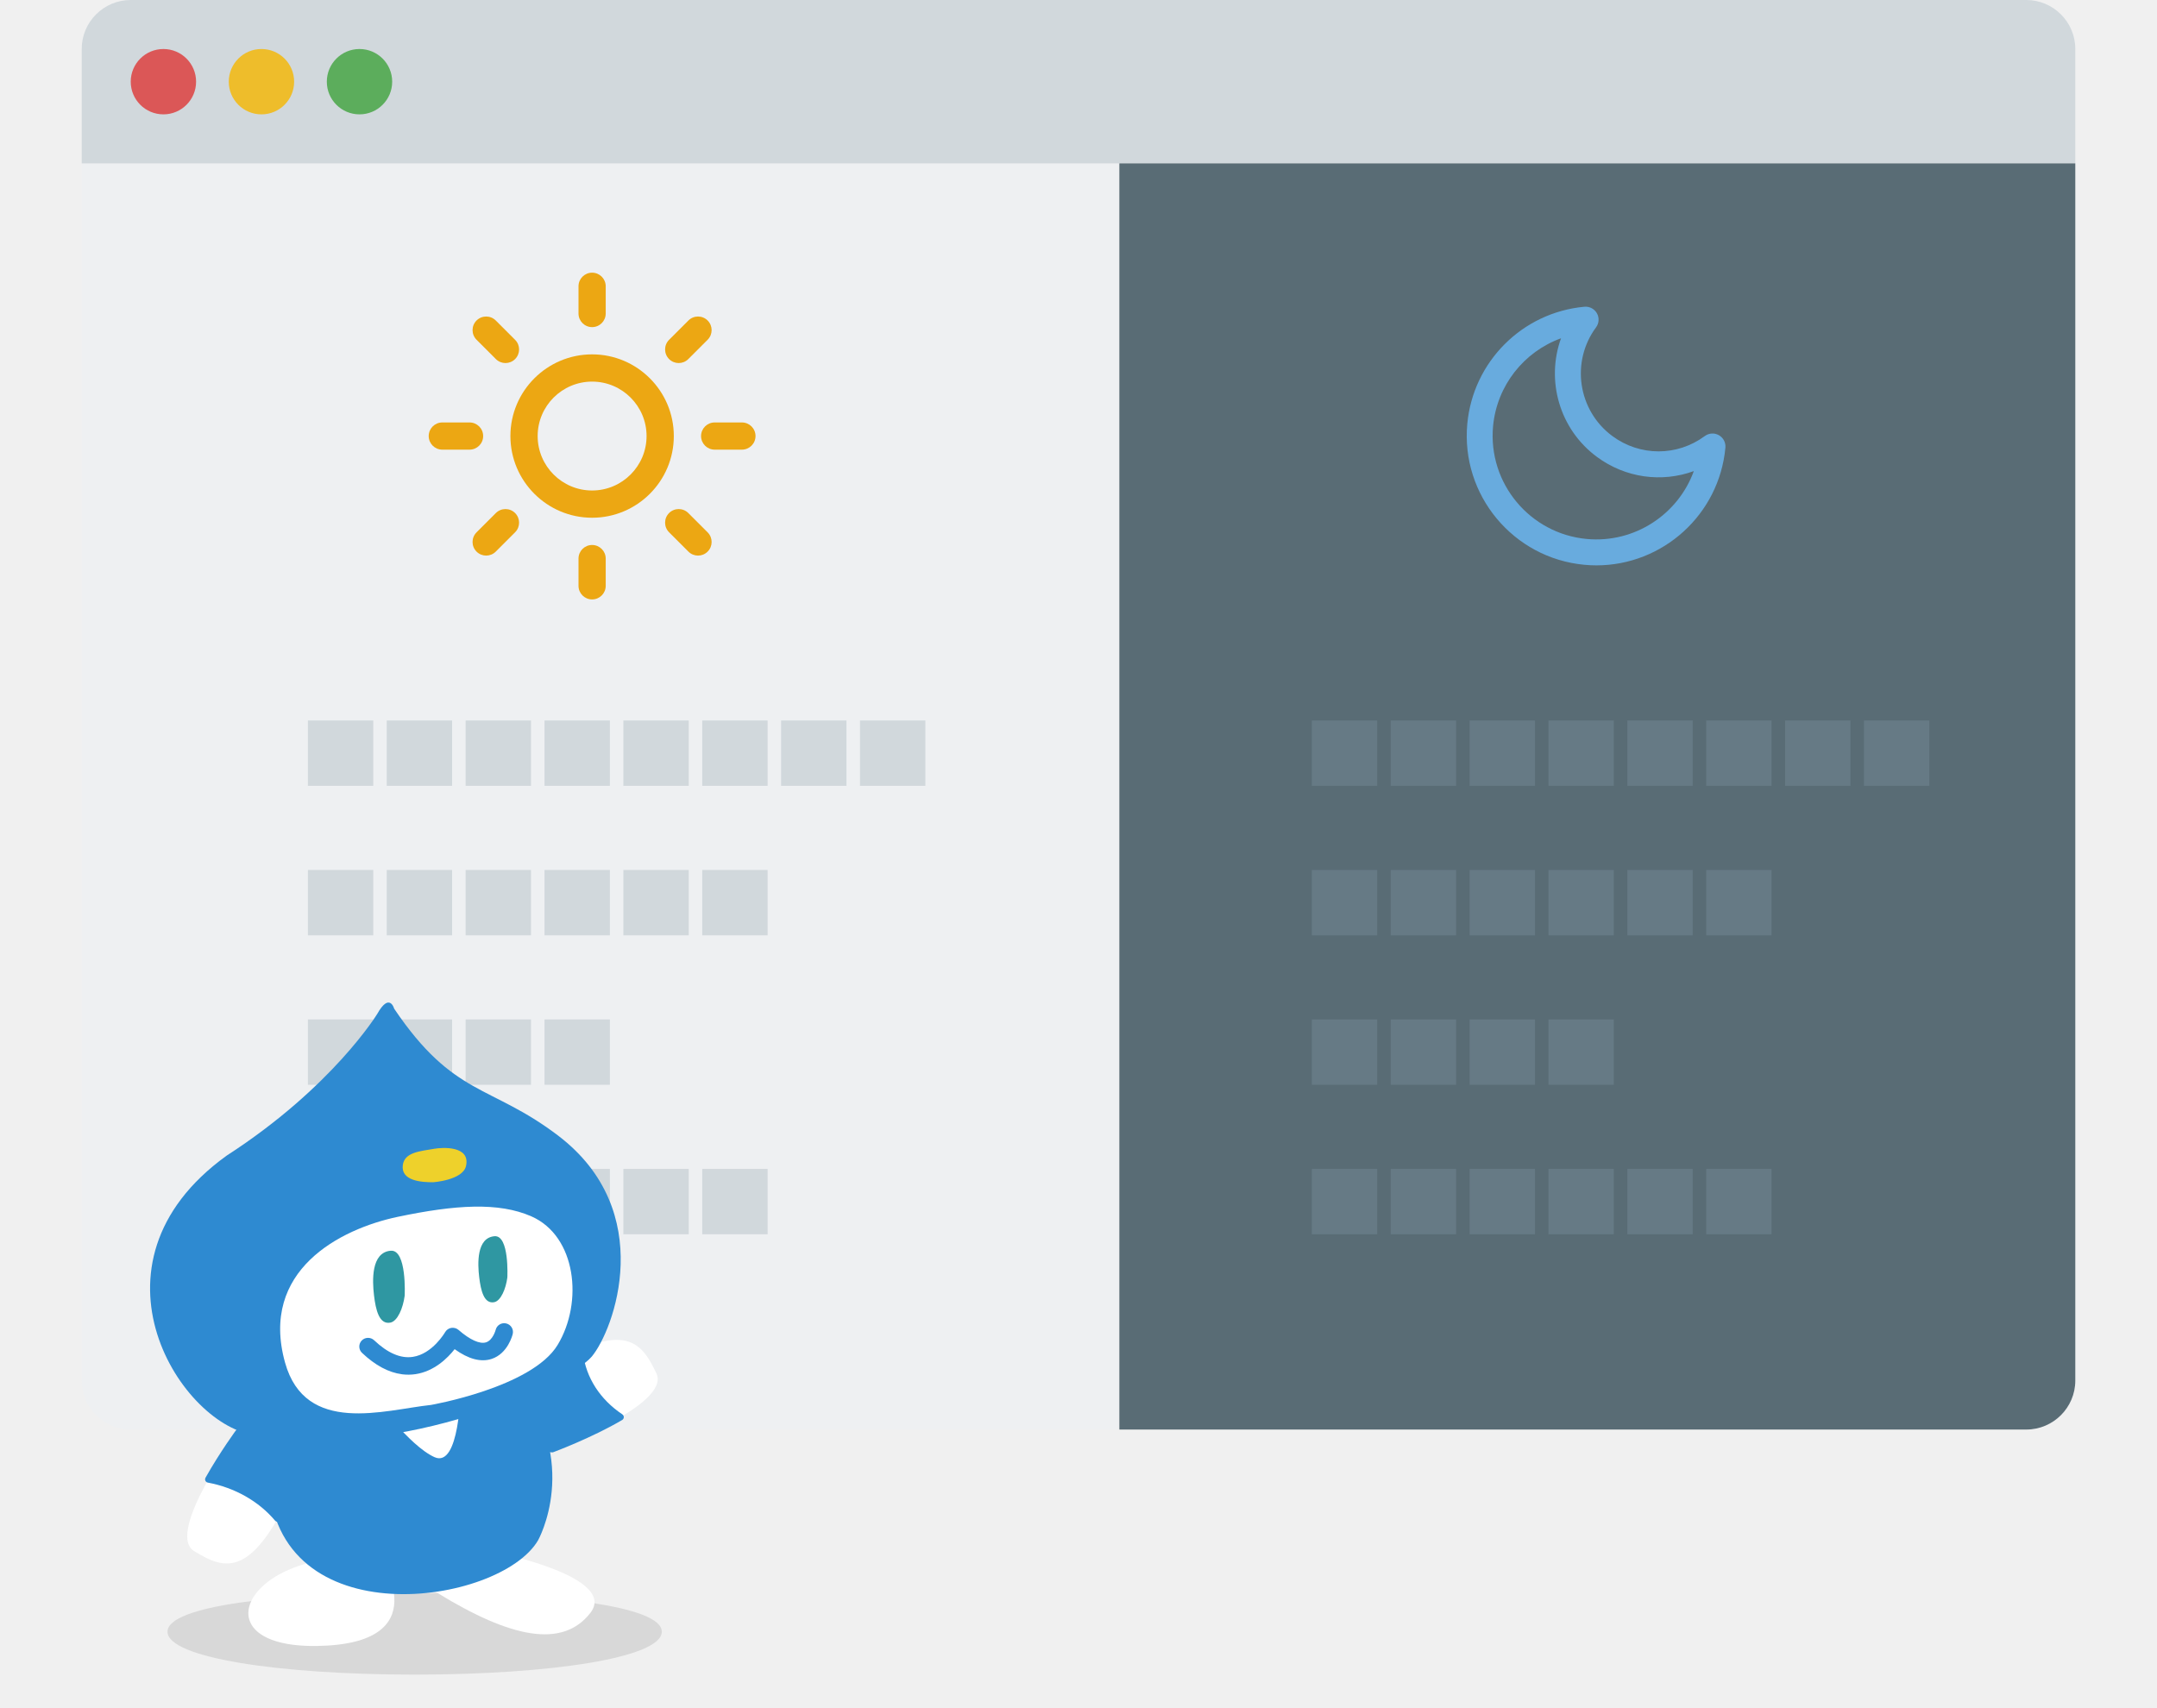
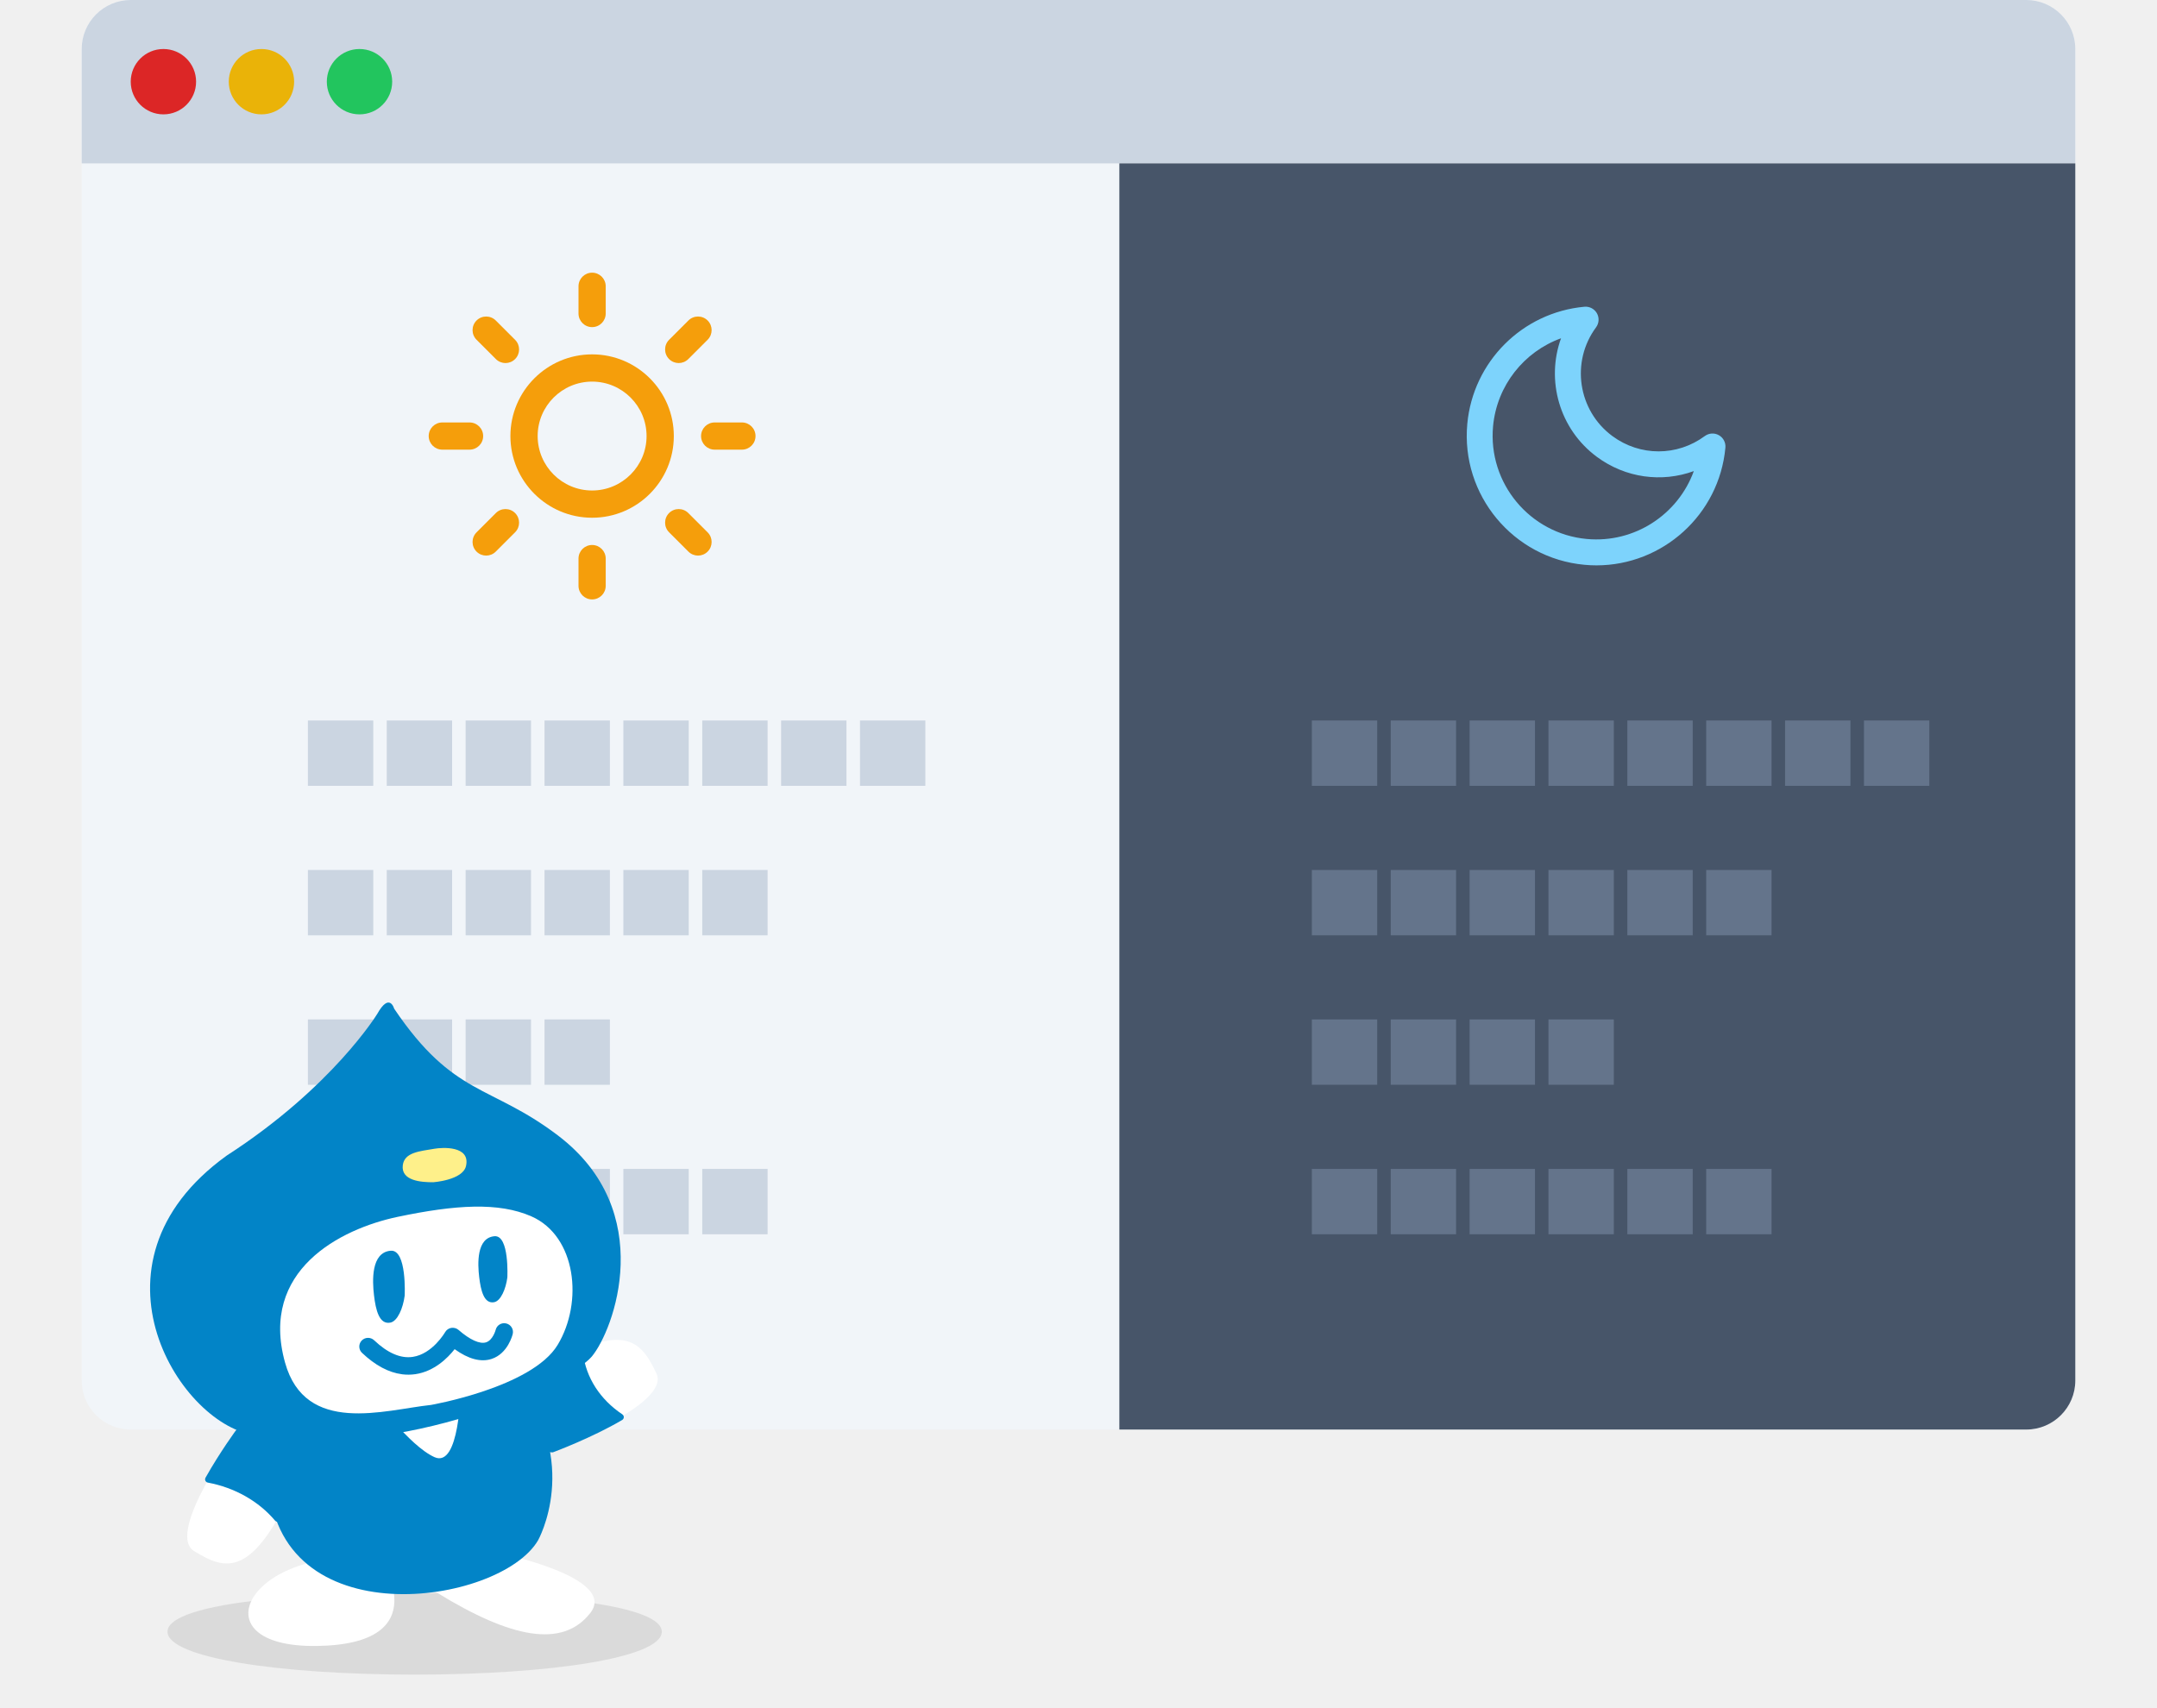
<svg xmlns="http://www.w3.org/2000/svg" viewBox="0 0 528 418">
-   <rect fill="#eef0f2" height="350" rx="12" width="488" x="20" />
-   <path d="m32 0h464c6.62 0 12 5.38 12 12v28h-488v-28c0-6.62 5.38-12 12-12z" fill="#d1d8dc" />
-   <circle cx="40" cy="20" fill="#db5757" r="8" />
-   <circle cx="64" cy="20" fill="#eebd2b" r="8" />
-   <circle cx="88" cy="20" fill="#5cad5c" r="8" />
-   <path d="m144.94 126.76c-11.03 0-20-8.97-20-20s8.97-20 20-20 20 8.97 20 20-8.97 20-20 20zm0-33.33c-7.35 0-13.33 5.98-13.33 13.33s5.98 13.33 13.33 13.33 13.33-5.98 13.33-13.33-5.98-13.33-13.33-13.33z" fill="#eca713" />
-   <path d="m144.94 80.09c-1.84 0-3.33-1.49-3.33-3.33v-6.67c0-1.84 1.49-3.33 3.33-3.33s3.33 1.49 3.33 3.33v6.67c0 1.84-1.49 3.33-3.33 3.33z" fill="#eca713" />
-   <path d="m144.94 146.76c-1.84 0-3.33-1.49-3.33-3.33v-6.67c0-1.84 1.49-3.33 3.33-3.33s3.33 1.49 3.33 3.33v6.67c0 1.84-1.49 3.33-3.33 3.33z" fill="#eca713" />
-   <path d="m123.74 88.89c-.85 0-1.71-.33-2.36-.98l-4.73-4.73c-1.3-1.3-1.3-3.41 0-4.71s3.41-1.3 4.71 0l4.73 4.73c1.3 1.3 1.3 3.41 0 4.71-.65.65-1.5.98-2.36.98z" fill="#eca713" />
-   <path d="m170.87 136.03c-.85 0-1.71-.33-2.36-.98l-4.73-4.73c-1.3-1.3-1.3-3.41 0-4.71s3.41-1.3 4.71 0l4.73 4.73c1.3 1.3 1.3 3.41 0 4.71-.65.65-1.5.98-2.36.98z" fill="#eca713" />
-   <path d="m114.94 110.09h-6.67c-1.84 0-3.33-1.49-3.33-3.33s1.49-3.33 3.33-3.33h6.67c1.84 0 3.33 1.49 3.33 3.33s-1.49 3.33-3.33 3.33z" fill="#eca713" />
-   <path d="m181.61 110.09h-6.67c-1.84 0-3.33-1.49-3.33-3.33s1.49-3.33 3.33-3.33h6.67c1.84 0 3.33 1.49 3.33 3.33s-1.49 3.33-3.33 3.33z" fill="#eca713" />
-   <path d="m119.01 136.03c-.85 0-1.71-.33-2.36-.98-1.3-1.3-1.3-3.41 0-4.71l4.73-4.73c1.3-1.3 3.41-1.3 4.71 0s1.3 3.41 0 4.71l-4.73 4.73c-.65.65-1.5.98-2.36.98z" fill="#eca713" />
-   <path d="m166.14 88.89c-.85 0-1.71-.33-2.36-.98-1.3-1.3-1.3-3.41 0-4.71l4.73-4.73c1.3-1.3 3.41-1.3 4.71 0s1.3 3.41 0 4.71l-4.73 4.73c-.65.65-1.5.98-2.36.98z" fill="#eca713" />
-   <path d="m274 40h234v298c0 6.62-5.38 12-12 12h-222z" fill="#596c75" />
-   <path d="m390.78 138.42c-.97 0-1.95-.04-2.94-.14-17.42-1.61-30.28-17.09-28.67-34.51 1.41-15.21 13.46-27.27 28.67-28.67 1.24-.11 2.44.51 3.06 1.6.61 1.09.53 2.44-.21 3.44-6.24 8.44-4.45 20.38 3.99 26.62 6.77 5 15.86 5 22.63 0 1.01-.74 2.35-.83 3.44-.21 1.09.61 1.72 1.81 1.6 3.06-1.52 16.43-15.38 28.81-31.57 28.81zm-8.66-55.6c-9.07 3.28-15.71 11.56-16.64 21.53-1.29 13.94 9 26.32 22.94 27.61 11.73 1.08 22.36-6.03 26.2-16.62-7.84 2.86-16.71 1.7-23.72-3.48-9.23-6.82-12.5-18.76-8.78-29.05z" fill="#68abde" />
-   <path d="m321.12 176.4h16v16h-16z" fill="#667a85" />
-   <path d="m340.43 176.4h16v16h-16z" fill="#667a85" />
-   <path d="m359.74 176.4h16v16h-16z" fill="#667a85" />
-   <path d="m379.04 176.4h16v16h-16z" fill="#667a85" />
-   <path d="m398.35 176.4h16v16h-16z" fill="#667a85" />
-   <path d="m417.65 176.4h16v16h-16z" fill="#667a85" />
-   <path d="m436.96 176.4h16v16h-16z" fill="#667a85" />
-   <path d="m456.27 176.4h16v16h-16z" fill="#667a85" />
-   <path d="m321.12 213h16v16h-16z" fill="#667a85" />
-   <path d="m340.43 213h16v16h-16z" fill="#667a85" />
-   <path d="m359.74 213h16v16h-16z" fill="#667a85" />
-   <path d="m379.04 213h16v16h-16z" fill="#667a85" />
-   <path d="m398.35 213h16v16h-16z" fill="#667a85" />
-   <path d="m417.65 213h16v16h-16z" fill="#667a85" />
-   <path d="m321.12 249.59h16v16h-16z" fill="#667a85" />
-   <path d="m340.43 249.59h16v16h-16z" fill="#667a85" />
-   <path d="m359.74 249.59h16v16h-16z" fill="#667a85" />
-   <path d="m379.04 249.59h16v16h-16z" fill="#667a85" />
-   <path d="m321.12 286.19h16v16h-16z" fill="#667a85" />
-   <path d="m340.43 286.19h16v16h-16z" fill="#667a85" />
-   <path d="m359.74 286.19h16v16h-16z" fill="#667a85" />
-   <path d="m379.04 286.19h16v16h-16z" fill="#667a85" />
-   <path d="m398.35 286.19h16v16h-16z" fill="#667a85" />
-   <path d="m417.65 286.19h16v16h-16z" fill="#667a85" />
-   <g fill="#d1d8dc">
+   <rect fill="#f1f5f9" height="350" rx="12" width="488" x="20" />
+   <path d="m32 0h464c6.62 0 12 5.38 12 12v28h-488v-28c0-6.62 5.38-12 12-12z" fill="#cbd5e1" />
+   <circle cx="40" cy="20" fill="#dc2626" r="8" />
+   <circle cx="64" cy="20" fill="#eab308" r="8" />
+   <circle cx="88" cy="20" fill="#22c55e" r="8" />
+   <path d="m144.94 126.76c-11.03 0-20-8.97-20-20s8.97-20 20-20 20 8.97 20 20-8.97 20-20 20zm0-33.33c-7.35 0-13.33 5.98-13.33 13.33s5.98 13.33 13.33 13.33 13.33-5.98 13.33-13.33-5.98-13.33-13.33-13.33z" fill="#f59e0b" />
+   <path d="m144.94 80.09c-1.84 0-3.33-1.49-3.33-3.33v-6.67c0-1.84 1.49-3.33 3.33-3.33s3.33 1.49 3.33 3.33v6.67c0 1.84-1.49 3.33-3.33 3.33z" fill="#f59e0b" />
+   <path d="m144.94 146.76c-1.84 0-3.33-1.49-3.33-3.33v-6.67c0-1.84 1.49-3.33 3.33-3.33s3.33 1.49 3.33 3.33v6.67c0 1.84-1.49 3.33-3.33 3.33z" fill="#f59e0b" />
+   <path d="m123.74 88.89c-.85 0-1.71-.33-2.36-.98l-4.73-4.73c-1.3-1.3-1.3-3.41 0-4.71s3.41-1.3 4.71 0l4.73 4.73c1.3 1.3 1.3 3.41 0 4.71-.65.65-1.5.98-2.36.98z" fill="#f59e0b" />
+   <path d="m170.87 136.03c-.85 0-1.71-.33-2.36-.98l-4.73-4.73c-1.3-1.3-1.3-3.41 0-4.71s3.41-1.3 4.71 0l4.73 4.73c1.3 1.3 1.3 3.41 0 4.71-.65.65-1.5.98-2.36.98z" fill="#f59e0b" />
+   <path d="m114.94 110.09h-6.67c-1.84 0-3.33-1.49-3.33-3.33s1.49-3.33 3.33-3.33h6.67c1.84 0 3.33 1.49 3.33 3.33s-1.49 3.33-3.33 3.33z" fill="#f59e0b" />
+   <path d="m181.61 110.09h-6.67c-1.84 0-3.33-1.49-3.33-3.33s1.49-3.33 3.33-3.33h6.67c1.84 0 3.33 1.49 3.33 3.33s-1.49 3.33-3.33 3.33z" fill="#f59e0b" />
+   <path d="m119.01 136.03c-.85 0-1.71-.33-2.36-.98-1.3-1.3-1.3-3.41 0-4.71l4.73-4.73c1.3-1.3 3.41-1.3 4.71 0s1.3 3.41 0 4.71l-4.73 4.73c-.65.65-1.5.98-2.36.98z" fill="#f59e0b" />
+   <path d="m166.14 88.89c-.85 0-1.71-.33-2.36-.98-1.3-1.3-1.3-3.41 0-4.71l4.73-4.73c1.3-1.3 3.41-1.3 4.71 0s1.3 3.41 0 4.71l-4.73 4.73c-.65.65-1.5.98-2.36.98z" fill="#f59e0b" />
+   <path d="m274 40h234v298c0 6.62-5.38 12-12 12h-222z" fill="#475569" />
+   <path d="m390.78 138.42c-.97 0-1.95-.04-2.94-.14-17.42-1.61-30.28-17.09-28.67-34.51 1.41-15.21 13.46-27.27 28.67-28.67 1.24-.11 2.44.51 3.06 1.6.61 1.09.53 2.44-.21 3.44-6.24 8.44-4.45 20.38 3.99 26.62 6.77 5 15.86 5 22.63 0 1.01-.74 2.35-.83 3.44-.21 1.09.61 1.72 1.81 1.6 3.06-1.52 16.43-15.38 28.81-31.57 28.81zm-8.66-55.6c-9.07 3.28-15.71 11.56-16.64 21.53-1.29 13.94 9 26.32 22.94 27.61 11.73 1.08 22.36-6.03 26.2-16.62-7.84 2.86-16.71 1.7-23.72-3.48-9.23-6.82-12.5-18.76-8.78-29.05z" fill="#7dd3fc" />
+   <path d="m321.12 176.4h16v16h-16z" fill="#64748b" />
+   <path d="m340.43 176.4h16v16h-16z" fill="#64748b" />
+   <path d="m359.74 176.4h16v16h-16z" fill="#64748b" />
+   <path d="m379.04 176.4h16v16h-16z" fill="#64748b" />
+   <path d="m398.35 176.4h16v16h-16z" fill="#64748b" />
+   <path d="m417.65 176.4h16v16h-16z" fill="#64748b" />
+   <path d="m436.96 176.4h16v16h-16z" fill="#64748b" />
+   <path d="m456.27 176.4h16v16h-16z" fill="#64748b" />
+   <path d="m321.12 213h16v16h-16z" fill="#64748b" />
+   <path d="m340.43 213h16v16h-16z" fill="#64748b" />
+   <path d="m359.74 213h16v16h-16z" fill="#64748b" />
+   <path d="m379.04 213h16v16h-16z" fill="#64748b" />
+   <path d="m398.35 213h16v16h-16z" fill="#64748b" />
+   <path d="m417.65 213h16v16h-16z" fill="#64748b" />
+   <path d="m321.12 249.59h16v16h-16z" fill="#64748b" />
+   <path d="m340.43 249.59h16v16h-16z" fill="#64748b" />
+   <path d="m359.74 249.59h16v16h-16z" fill="#64748b" />
+   <path d="m379.04 249.59h16v16h-16z" fill="#64748b" />
+   <path d="m321.12 286.19h16v16h-16z" fill="#64748b" />
+   <path d="m340.43 286.19h16v16h-16z" fill="#64748b" />
+   <path d="m359.74 286.19h16v16h-16z" fill="#64748b" />
+   <path d="m379.04 286.19h16v16h-16z" fill="#64748b" />
+   <path d="m398.35 286.19h16v16h-16z" fill="#64748b" />
+   <path d="m417.65 286.19h16v16h-16z" fill="#64748b" />
+   <g fill="#cbd5e1">
    <path d="m75.37 176.4h16v16h-16z" />
    <path d="m94.67 176.4h16v16h-16z" />
    <path d="m113.98 176.4h16v16h-16z" />
    <path d="m133.29 176.4h16v16h-16z" />
    <path d="m152.59 176.4h16v16h-16z" />
    <path d="m171.9 176.4h16v16h-16z" />
    <path d="m191.2 176.4h16v16h-16z" />
    <path d="m210.51 176.4h16v16h-16z" />
    <path d="m75.37 213h16v16h-16z" />
    <path d="m94.67 213h16v16h-16z" />
    <path d="m113.98 213h16v16h-16z" />
    <path d="m133.29 213h16v16h-16z" />
    <path d="m152.59 213h16v16h-16z" />
    <path d="m171.9 213h16v16h-16z" />
    <path d="m75.37 249.59h16v16h-16z" />
    <path d="m94.67 249.59h16v16h-16z" />
    <path d="m113.98 249.59h16v16h-16z" />
    <path d="m133.29 249.59h16v16h-16z" />
    <path d="m75.37 286.19h16v16h-16z" />
    <path d="m94.67 286.19h16v16h-16z" />
    <path d="m113.98 286.19h16v16h-16z" />
    <path d="m133.29 286.19h16v16h-16z" />
    <path d="m152.59 286.19h16v16h-16z" />
    <path d="m171.9 286.19h16v16h-16z" />
  </g>
-   <path d="m162 399.5c0 6.35-27.09 10.5-60.5 10.5s-60.5-4.15-60.5-10.5 27.09-9.5 60.5-9.5 60.5 3.15 60.5 9.5z" opacity=".1" />
+   <path d="m162 399.5c0 6.35-27.09 10.5-60.5 10.5s-60.5-4.15-60.5-10.5 27.09-9.5 60.5-9.5 60.5 3.15 60.5 9.5z" fill="#171717" opacity=".1" />
  <path d="m121.95 380.19s29.39 5.95 22.55 14.72-19.53 6.06-37.28-4.82 14.73-9.9 14.73-9.9z" fill="#fff" />
  <path d="m93.15 381.68s14.24 20.91-15.64 21.31-16.64-25.1 15.64-21.31z" fill="#fff" />
  <path d="m135.17 354.78s29.22-10.8 25.5-18.55-7.83-14.13-30.87 1.06 5.36 17.49 5.36 17.49z" fill="#fff" />
-   <path d="m131.71 377.12s10.72-19.04-5.39-39.61c-9.23-11.79-25.64-14.47-34.8-11.93-9.43 2.62-26.94 5.26-25.78 36.36 1.47 39.18 56.62 31.16 65.97 15.18z" fill="#2e8ad1" />
+   <path d="m131.71 377.12s10.72-19.04-5.39-39.61c-9.23-11.79-25.64-14.47-34.8-11.93-9.43 2.62-26.94 5.26-25.78 36.36 1.47 39.18 56.62 31.16 65.97 15.18z" fill="#0284c7" />
  <path d="m58.69 350.28s-18.49 25.07-11.13 29.51 14.3 7.52 25.22-17.83-14.09-11.68-14.09-11.68z" fill="#fff" />
  <path d="m112.73 340.34s-.2 19.18-6.37 16.42-14.82-14.68-14.82-14.68l21.2-1.74z" fill="#fff" />
-   <path d="m120.13 348.61c.64 2.51 3.41 4.45 8.21 5.77 3.43.94 6.63 1.2 6.76 1.21.12 0 .24 0 .35-.05.09-.03 9.44-3.51 16.85-7.88.24-.14.39-.4.4-.68 0-.28-.13-.54-.36-.7-5.44-3.64-8.86-8.94-9.63-14.93-.04-.32-.07-.64-.1-.96-.02-.26-.17-.5-.4-.63-.16-.09-.34-.13-.52-.11-.08.01-.15.03-.23.06-3.49 1.56-7.45 3.81-12.11 6.88-7.09 4.67-10.11 8.6-9.23 12z" fill="#2e8ad1" />
-   <path d="m50.31 361.79c3.55-6.32 7.68-11.94 7.73-11.99.07-.1.16-.17.26-.23 1.21-.66 11.98-6.36 16.35-2.39 2.6 2.36 2.23 7.3-1.13 15.1-1.65 3.83-3.28 7.17-4.84 9.91-.13.23-.37.38-.63.41-.06 0-.12 0-.18 0-.2-.03-.38-.12-.52-.28-4.04-4.79-9.89-8.1-16.48-9.33-.26-.05-.48-.22-.59-.45s-.1-.51.03-.74z" fill="#2e8ad1" />
-   <path d="m144.82 332.18c5.46-6.47 16.24-35.61-8.27-54.2-16.54-12.55-25.48-9.4-40.07-31.03 0 0-1.12-4.09-4.12 1.26 0 0-10.93 17.97-36.87 34.72-37.14 26.79-10.67 66.83 7.28 68.43 35.49 6.38 76.59-12.72 82.05-19.19z" fill="#2e8ad1" />
+   <path d="m120.13 348.61c.64 2.51 3.41 4.45 8.21 5.77 3.43.94 6.63 1.2 6.76 1.21.12 0 .24 0 .35-.05.09-.03 9.44-3.51 16.85-7.88.24-.14.39-.4.4-.68 0-.28-.13-.54-.36-.7-5.44-3.64-8.86-8.94-9.63-14.93-.04-.32-.07-.64-.1-.96-.02-.26-.17-.5-.4-.63-.16-.09-.34-.13-.52-.11-.08.01-.15.03-.23.06-3.49 1.56-7.45 3.81-12.11 6.88-7.09 4.67-10.11 8.6-9.23 12z" fill="#0284c7" />
+   <path d="m50.31 361.79c3.55-6.32 7.68-11.94 7.73-11.99.07-.1.16-.17.26-.23 1.21-.66 11.98-6.36 16.35-2.39 2.6 2.36 2.23 7.3-1.13 15.1-1.65 3.83-3.28 7.17-4.84 9.91-.13.23-.37.38-.63.41-.06 0-.12 0-.18 0-.2-.03-.38-.12-.52-.28-4.04-4.79-9.89-8.1-16.48-9.33-.26-.05-.48-.22-.59-.45s-.1-.51.03-.74z" fill="#0284c7" />
+   <path d="m144.82 332.18c5.46-6.47 16.24-35.61-8.27-54.2-16.54-12.55-25.48-9.4-40.07-31.03 0 0-1.12-4.09-4.12 1.26 0 0-10.93 17.97-36.87 34.72-37.14 26.79-10.67 66.83 7.28 68.43 35.49 6.38 76.59-12.72 82.05-19.19z" fill="#0284c7" />
  <path d="m105.37 344s24.81-4.28 31.13-14.72 4.57-26.65-6.44-31.48c-8-3.51-18.54-2.85-32.69.12s-33.86 13.14-27.6 35.67c4.98 17.9 24.39 11.6 35.6 10.4z" fill="#fff" />
-   <path d="m105.98 289.46s7.3-.49 8.09-3.98c1.15-5.05-5.9-4.55-7.72-4.23-3.52.62-7.34.83-7.75 4.02-.5 3.88 4.63 4.19 7.38 4.18z" fill="#eed12b" />
-   <path d="m124.19 312.77s.54-10.43-3.16-10.1c-4.41.39-4.12 6.74-3.73 10.02s1.18 6.61 3.67 6.13c1.63-.32 2.86-3.27 3.22-6.05z" fill="#2f97a2" />
-   <path d="m99.06 317.23s.58-11.37-3.44-11.01c-4.81.43-4.49 7.34-4.07 10.92s1.28 7.21 4 6.68c1.78-.34 3.11-3.56 3.51-6.59z" fill="#2f97a2" />
-   <path d="m98.39 336.47c1.11.14 2.22.13 3.32-.03 4.59-.69 7.86-3.93 9.58-6.12 3.37 2.43 6.4 3.24 9.02 2.4 4.03-1.3 5.16-5.94 5.2-6.13.27-1.15-.45-2.3-1.61-2.57-1.15-.27-2.3.44-2.57 1.58-.02.06-.68 2.53-2.36 3.05-1.52.48-3.92-.6-6.73-3.04-.49-.42-1.14-.6-1.78-.5-.64.11-1.19.5-1.51 1.06-.03.05-3.08 5.33-7.92 6.04-2.96.44-6.14-.93-9.45-4.07-.86-.81-2.22-.78-3.04.07s-.78 2.21.08 3.02c3.23 3.06 6.5 4.81 9.76 5.23z" fill="#2e8ad1" />
+   <path d="m105.98 289.46s7.3-.49 8.09-3.98c1.15-5.05-5.9-4.55-7.72-4.23-3.52.62-7.34.83-7.75 4.02-.5 3.88 4.63 4.19 7.38 4.18z" fill="#fef08a" />
+   <path d="m124.19 312.77s.54-10.43-3.16-10.1c-4.41.39-4.12 6.74-3.73 10.02s1.18 6.61 3.67 6.13c1.63-.32 2.86-3.27 3.22-6.05z" fill="#0284c7" />
+   <path d="m99.06 317.23s.58-11.37-3.44-11.01c-4.81.43-4.49 7.34-4.07 10.92s1.28 7.21 4 6.68c1.78-.34 3.11-3.56 3.51-6.59z" fill="#0284c7" />
+   <path d="m98.39 336.47c1.11.14 2.22.13 3.32-.03 4.59-.69 7.86-3.93 9.58-6.12 3.37 2.43 6.4 3.24 9.02 2.4 4.03-1.3 5.16-5.94 5.2-6.13.27-1.15-.45-2.3-1.61-2.57-1.15-.27-2.3.44-2.57 1.58-.02.06-.68 2.53-2.36 3.05-1.52.48-3.92-.6-6.73-3.04-.49-.42-1.14-.6-1.78-.5-.64.11-1.19.5-1.51 1.06-.03.05-3.08 5.33-7.92 6.04-2.96.44-6.14-.93-9.45-4.07-.86-.81-2.22-.78-3.04.07s-.78 2.21.08 3.02c3.23 3.06 6.5 4.81 9.76 5.23z" fill="#0284c7" />
</svg>
